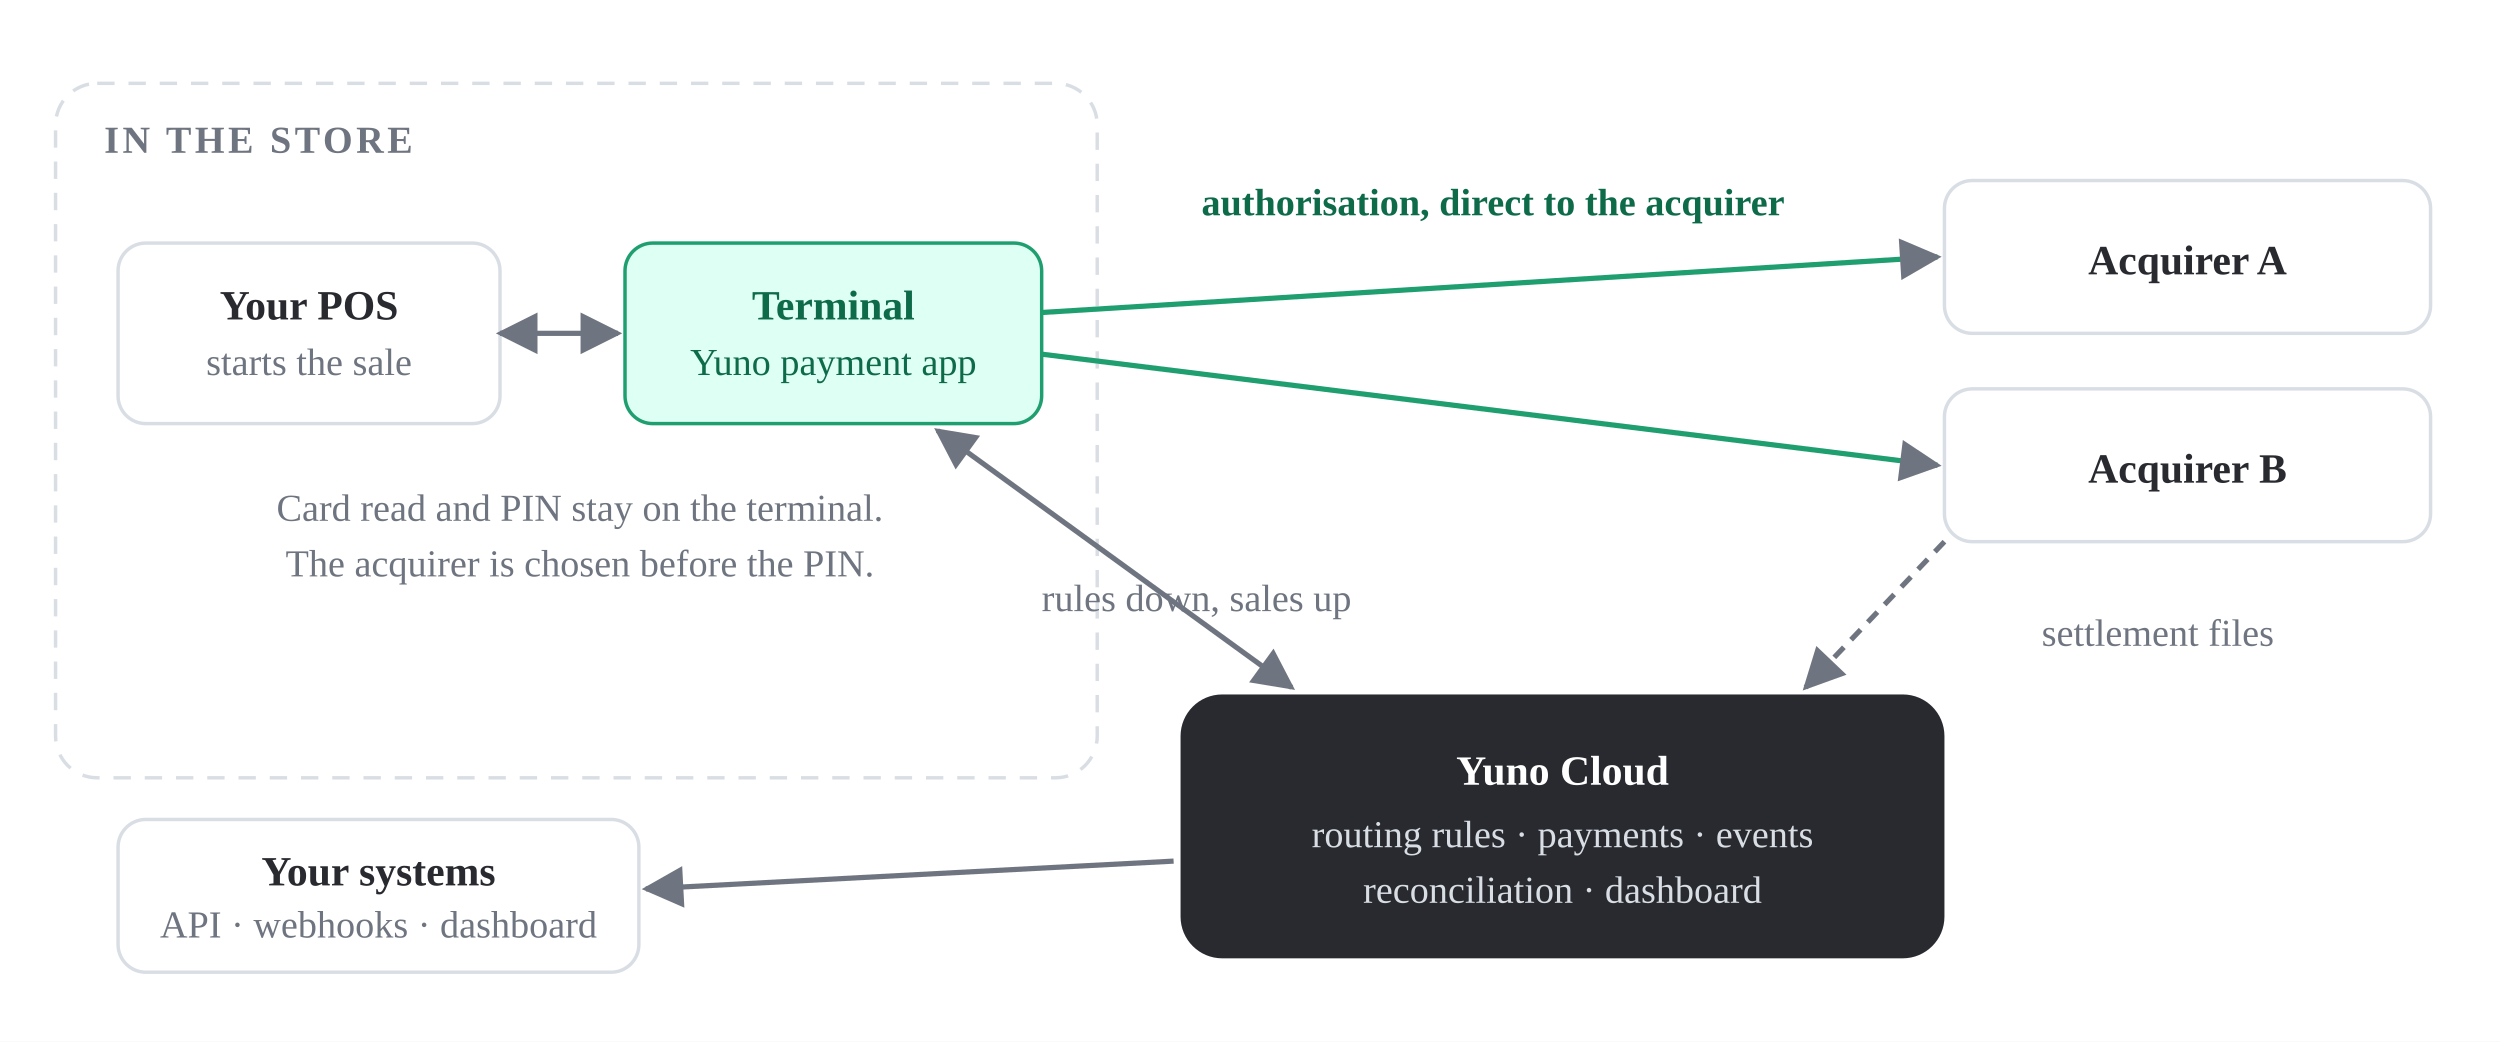
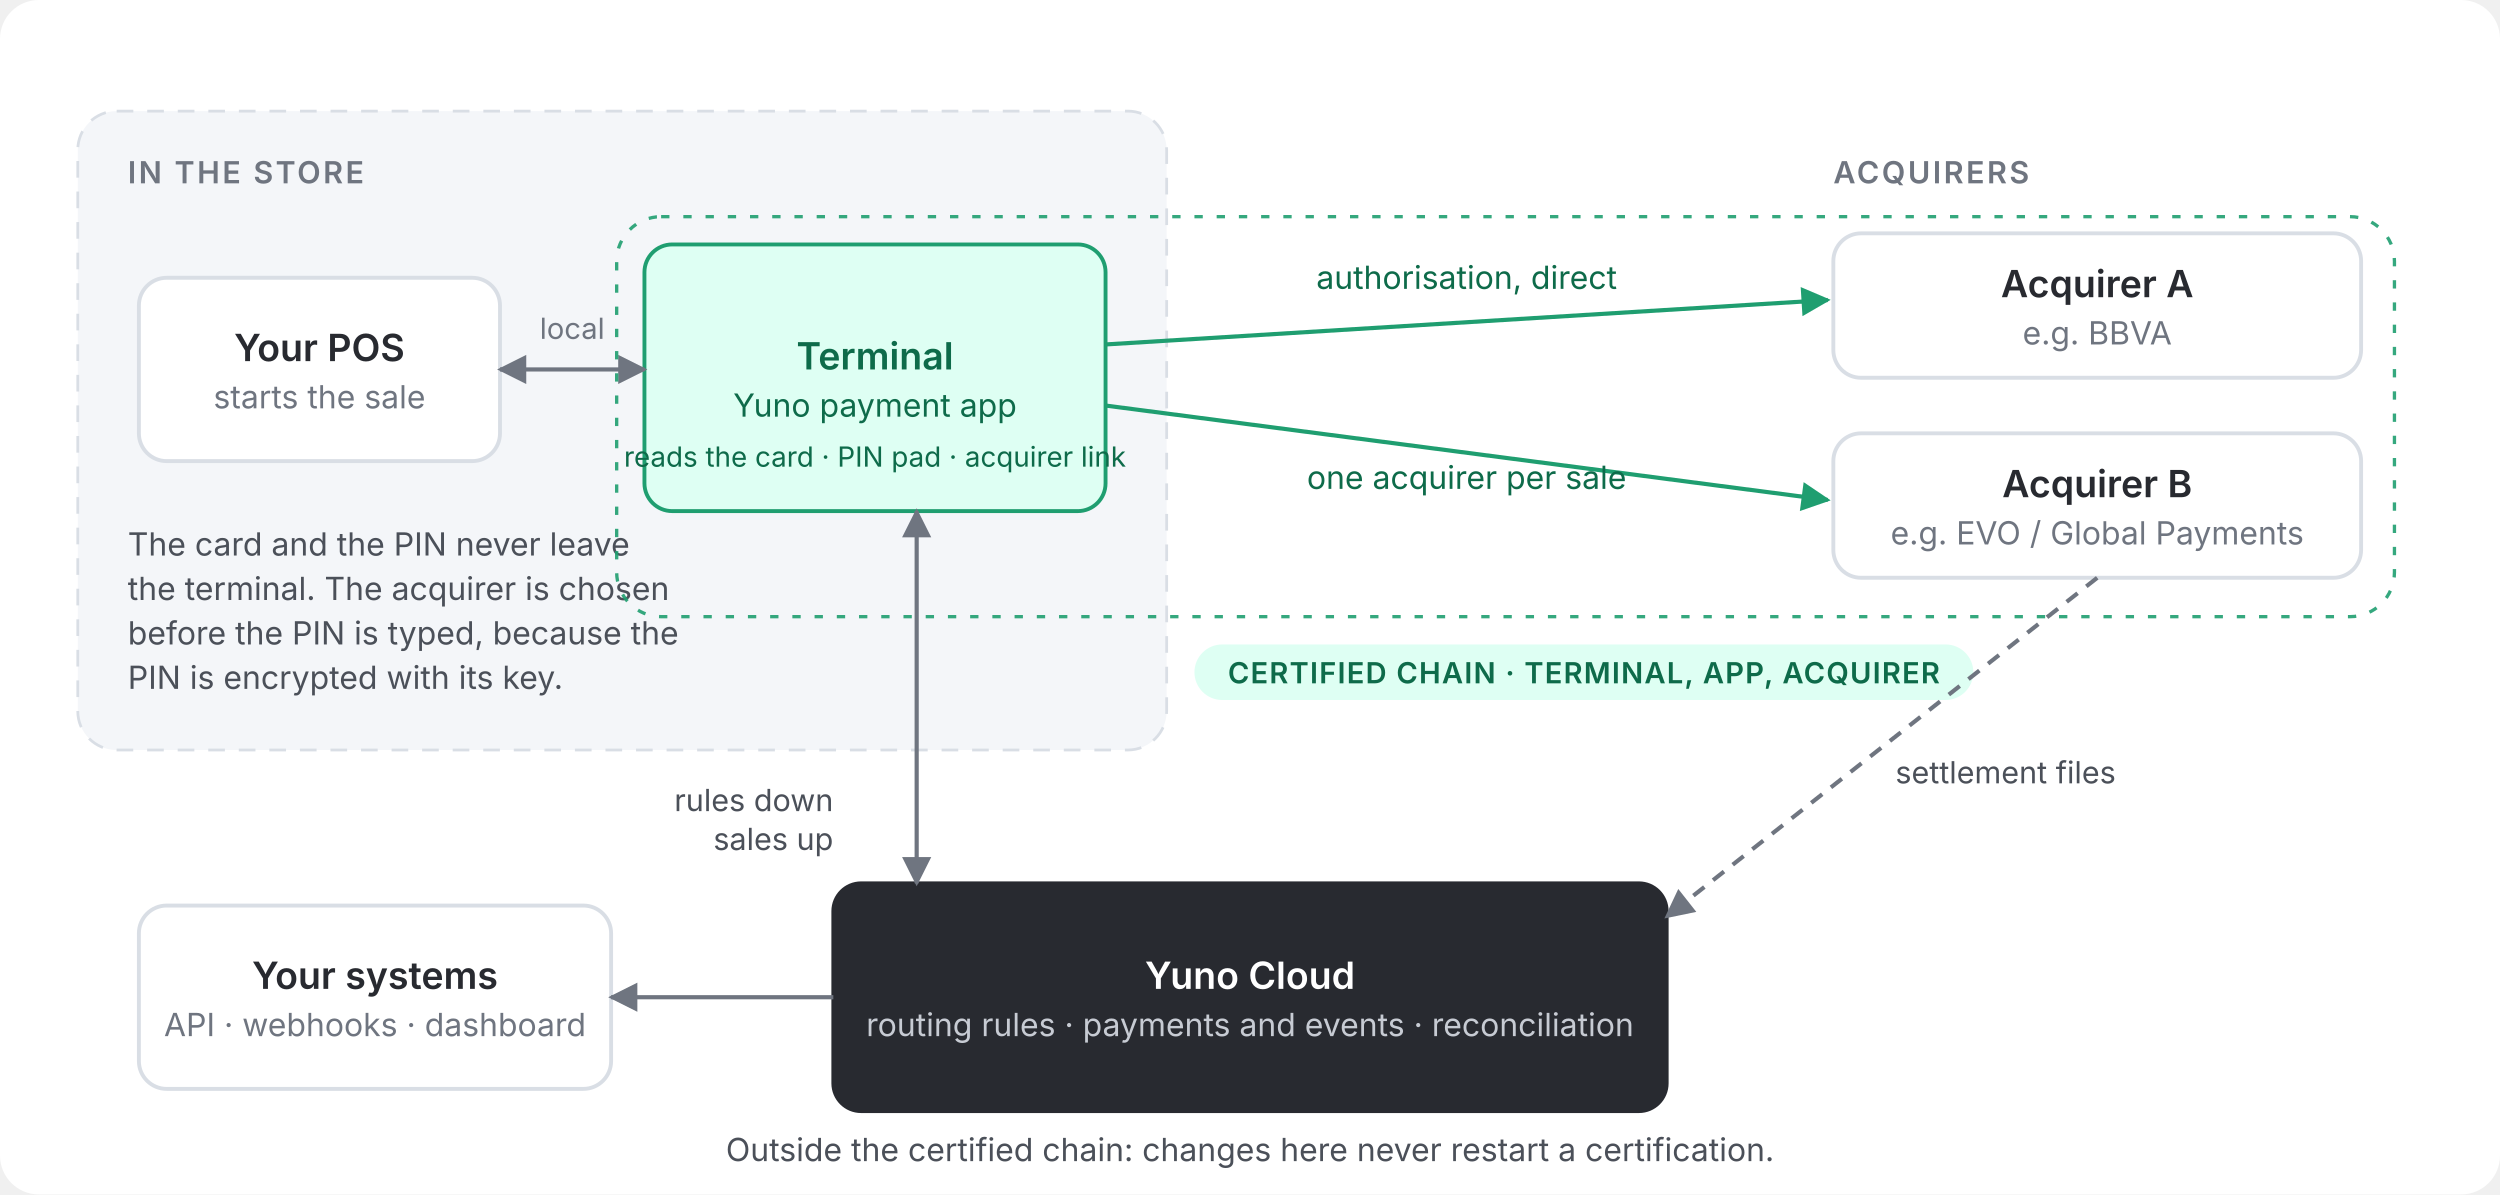
- <svg xmlns="http://www.w3.org/2000/svg" viewBox="0 0 720 300" role="img" aria-label="In-person payments architecture">
+ <svg xmlns="http://www.w3.org/2000/svg" viewBox="0 0 900 430" width="900" height="430" role="img" aria-label="In-person payments architecture" font-family="Inter, 'Helvetica Neue', Arial, sans-serif">
  <defs>
-     <marker id="ar" viewBox="0 0 10 10" refX="9" refY="5" markerWidth="8" markerHeight="8" orient="auto-start-reverse">
+     <marker id="a" viewBox="0 0 10 10" refX="9" refY="5" markerWidth="7" markerHeight="7" orient="auto-start-reverse">
      <path d="M0 0L10 5 0 10z" fill="#6F7580" />
    </marker>
+     <marker id="ag" viewBox="0 0 10 10" refX="9" refY="5" markerWidth="7" markerHeight="7" orient="auto-start-reverse">
+       <path d="M0 0L10 5 0 10z" fill="#1F9E70" />
+     </marker>
+     <marker id="ad" viewBox="0 0 10 10" refX="9" refY="5" markerWidth="7" markerHeight="7" orient="auto-start-reverse">
+       <path d="M0 0L10 5 0 10z" fill="#282A30" />
+     </marker>
  </defs>
-   <g font-size="12" fill="#282A30">
-     <rect x="0" y="0" width="720" height="300" fill="#FFFFFF" />
-     <rect x="16" y="24" width="300" height="200" rx="12" fill="none" stroke="#D9DEE5" stroke-dasharray="5 4" />
-     <text x="30" y="44" font-size="11" font-weight="600" fill="#6F7580" letter-spacing="1">IN THE STORE</text>
-     <rect x="34" y="70" width="110" height="52" rx="8" fill="#FFFFFF" stroke="#D9DEE5" />
-     <text x="89" y="92" text-anchor="middle" font-weight="600">Your POS</text>
-     <text x="89" y="108" text-anchor="middle" fill="#6F7580" font-size="11">starts the sale</text>
-     <rect x="180" y="70" width="120" height="52" rx="8" fill="#DEFFF3" stroke="#1F9E70" />
-     <text x="240" y="92" text-anchor="middle" font-weight="600" fill="#0E6B4A">Terminal</text>
-     <text x="240" y="108" text-anchor="middle" fill="#0E6B4A" font-size="11">Yuno payment app</text>
-     <line x1="144" y1="96" x2="178" y2="96" stroke="#6F7580" stroke-width="1.5" marker-end="url(#ar)" marker-start="url(#ar)" />
-     <text x="167" y="150" text-anchor="middle" fill="#6F7580" font-size="11">Card read and PIN stay on the terminal.</text>
-     <text x="167" y="166" text-anchor="middle" fill="#6F7580" font-size="11">The acquirer is chosen before the PIN.</text>
-     <rect x="560" y="52" width="140" height="44" rx="8" fill="#FFFFFF" stroke="#D9DEE5" />
-     <text x="630" y="79" text-anchor="middle" font-weight="600">Acquirer A</text>
-     <rect x="560" y="112" width="140" height="44" rx="8" fill="#FFFFFF" stroke="#D9DEE5" />
-     <text x="630" y="139" text-anchor="middle" font-weight="600">Acquirer B</text>
-     <line x1="300" y1="90" x2="558" y2="74" stroke="#1F9E70" stroke-width="1.5" marker-end="url(#ar)" />
-     <line x1="300" y1="102" x2="558" y2="134" stroke="#1F9E70" stroke-width="1.5" marker-end="url(#ar)" />
-     <text x="430" y="62" text-anchor="middle" fill="#0E6B4A" font-size="11" font-weight="600">authorisation, direct to the acquirer</text>
-     <rect x="340" y="200" width="220" height="76" rx="12" fill="#282A30" />
-     <text x="450" y="226" text-anchor="middle" fill="#FFFFFF" font-weight="600">Yuno Cloud</text>
-     <text x="450" y="244" text-anchor="middle" fill="#D9DEE5" font-size="11">routing rules · payments · events</text>
-     <text x="450" y="260" text-anchor="middle" fill="#D9DEE5" font-size="11">reconciliation · dashboard</text>
-     <line x1="270" y1="124" x2="372" y2="198" stroke="#6F7580" stroke-width="1.5" marker-end="url(#ar)" marker-start="url(#ar)" />
-     <text x="300" y="176" fill="#6F7580" font-size="11">rules down, sales up</text>
-     <line x1="560" y1="156" x2="520" y2="198" stroke="#6F7580" stroke-width="1.5" stroke-dasharray="4 3" marker-end="url(#ar)" />
-     <text x="588" y="186" fill="#6F7580" font-size="11">settlement files</text>
-     <rect x="34" y="236" width="150" height="44" rx="8" fill="#FFFFFF" stroke="#D9DEE5" />
-     <text x="109" y="255" text-anchor="middle" font-weight="600">Your systems</text>
-     <text x="109" y="270" text-anchor="middle" fill="#6F7580" font-size="11">API · webhooks · dashboard</text>
-     <line x1="338" y1="248" x2="186" y2="256" stroke="#6F7580" stroke-width="1.5" marker-end="url(#ar)" />
-   </g>
+   <rect x="0" y="0" width="900" height="430" rx="14" fill="#FFFFFF" />
+   <rect x="28" y="40" width="392" height="230" rx="14" fill="#F4F6F9" stroke="#D9DEE5" stroke-dasharray="6 5" />
+   <text x="46" y="66" text-anchor="start" font-size="11" font-weight="600" fill="#6F7580" letter-spacing=".08em">IN THE STORE</text>
+   <rect x="50" y="100" width="130" height="66" rx="10" fill="#FFFFFF" stroke="#D9DEE5" stroke-width="1.4" />
+   <text x="115.0" y="130.0" text-anchor="middle" font-size="13.5" font-weight="600" fill="#282A30">Your POS</text>
+   <text x="115.0" y="147.0" text-anchor="middle" font-size="11.5" fill="#6F7580">starts the sale</text>
+   <rect x="232" y="88" width="166" height="96" rx="10" fill="#DEFFF3" stroke="#1F9E70" stroke-width="1.4" />
+   <text x="315.0" y="133.0" text-anchor="middle" font-size="13.5" font-weight="600" fill="#0E6B4A">Terminal</text>
+   <text x="315.0" y="150.0" text-anchor="middle" font-size="11.5" fill="#0E6B4A">Yuno payment app</text>
+   <text x="315" y="168" text-anchor="middle" font-size="10" fill="#0E6B4A">reads the card · PIN pad · acquirer link</text>
+   <line x1="180" y1="133" x2="232" y2="133" stroke="#6F7580" stroke-width="1.5" marker-end="url(#a)" marker-start="url(#a)" />
+   <text x="206" y="122" text-anchor="middle" font-size="10.5" fill="#6F7580">local</text>
+   <text x="46" y="200" text-anchor="start" font-size="11.5" fill="#4B5059">The card and the PIN never leave</text>
+   <text x="46" y="216" text-anchor="start" font-size="11.5" fill="#4B5059">the terminal. The acquirer is chosen</text>
+   <text x="46" y="232" text-anchor="start" font-size="11.5" fill="#4B5059">before the PIN is typed, because the</text>
+   <text x="46" y="248" text-anchor="start" font-size="11.5" fill="#4B5059">PIN is encrypted with its key.</text>
+   <text x="660" y="66" text-anchor="start" font-size="11" font-weight="600" fill="#6F7580" letter-spacing=".08em">ACQUIRERS</text>
+   <rect x="660" y="84" width="190" height="52" rx="10" fill="#FFFFFF" stroke="#D9DEE5" stroke-width="1.4" />
+   <text x="755.0" y="107.0" text-anchor="middle" font-size="13.5" font-weight="600" fill="#282A30">Acquirer A</text>
+   <text x="755.0" y="124.0" text-anchor="middle" font-size="11.5" fill="#6F7580">e.g. BBVA</text>
+   <rect x="660" y="156" width="190" height="52" rx="10" fill="#FFFFFF" stroke="#D9DEE5" stroke-width="1.4" />
+   <text x="755.0" y="179.0" text-anchor="middle" font-size="13.5" font-weight="600" fill="#282A30">Acquirer B</text>
+   <text x="755.0" y="196.0" text-anchor="middle" font-size="11.5" fill="#6F7580">e.g. EVO / Global Payments</text>
+   <line x1="398" y1="124" x2="658" y2="108" stroke="#1F9E70" stroke-width="1.5" marker-end="url(#ag)" />
+   <line x1="398" y1="146" x2="658" y2="180" stroke="#1F9E70" stroke-width="1.5" marker-end="url(#ag)" />
+   <text x="528" y="104" text-anchor="middle" font-size="11.5" fill="#0E6B4A">authorisation, direct</text>
+   <text x="528" y="176" text-anchor="middle" font-size="11.5" fill="#0E6B4A">one acquirer per sale</text>
+   <rect x="222" y="78" width="640" height="144" rx="16" fill="none" stroke="#1F9E70" stroke-width="1.2" stroke-dasharray="3 5" opacity=".9" />
+   <rect x="430" y="232" width="280.4" height="20" rx="10" fill="#DEFFF3" />
+   <text x="570.2" y="246" text-anchor="middle" font-size="10.5" font-weight="600" fill="#0E6B4A" letter-spacing=".04em">CERTIFIED CHAIN · TERMINAL, APP, ACQUIRER</text>
+   <rect x="300" y="318" width="300" height="82" rx="10" fill="#282A30" stroke="#282A30" stroke-width="1.4" />
+   <text x="450.0" y="356.0" text-anchor="middle" font-size="13.5" font-weight="600" fill="#FFFFFF">Yuno Cloud</text>
+   <text x="450.0" y="373.0" text-anchor="middle" font-size="11.5" fill="#C7CBD3">routing rules · payments and events · reconciliation</text>
+   <text x="450" y="418" text-anchor="middle" font-size="11.5" fill="#4B5059">Outside the certified chain: changes here never restart a certification.</text>
+   <line x1="330" y1="184" x2="330" y2="318" stroke="#6F7580" stroke-width="1.5" marker-end="url(#a)" marker-start="url(#a)" />
+   <text x="300" y="292" text-anchor="end" font-size="11" fill="#4B5059">rules down</text>
+   <text x="300" y="306" text-anchor="end" font-size="11" fill="#4B5059">sales up</text>
+   <line x1="755" y1="208" x2="600" y2="330" stroke="#6F7580" stroke-width="1.5" stroke-dasharray="5 4" marker-end="url(#a)" />
+   <text x="722" y="282" text-anchor="middle" font-size="11" fill="#4B5059">settlement files</text>
+   <rect x="50" y="326" width="170" height="66" rx="10" fill="#FFFFFF" stroke="#D9DEE5" stroke-width="1.4" />
+   <text x="135.0" y="356.0" text-anchor="middle" font-size="13.5" font-weight="600" fill="#282A30">Your systems</text>
+   <text x="135.0" y="373.0" text-anchor="middle" font-size="11.5" fill="#6F7580">API · webhooks · dashboard</text>
+   <line x1="300" y1="359" x2="220" y2="359" stroke="#6F7580" stroke-width="1.5" marker-end="url(#a)" />
</svg>
